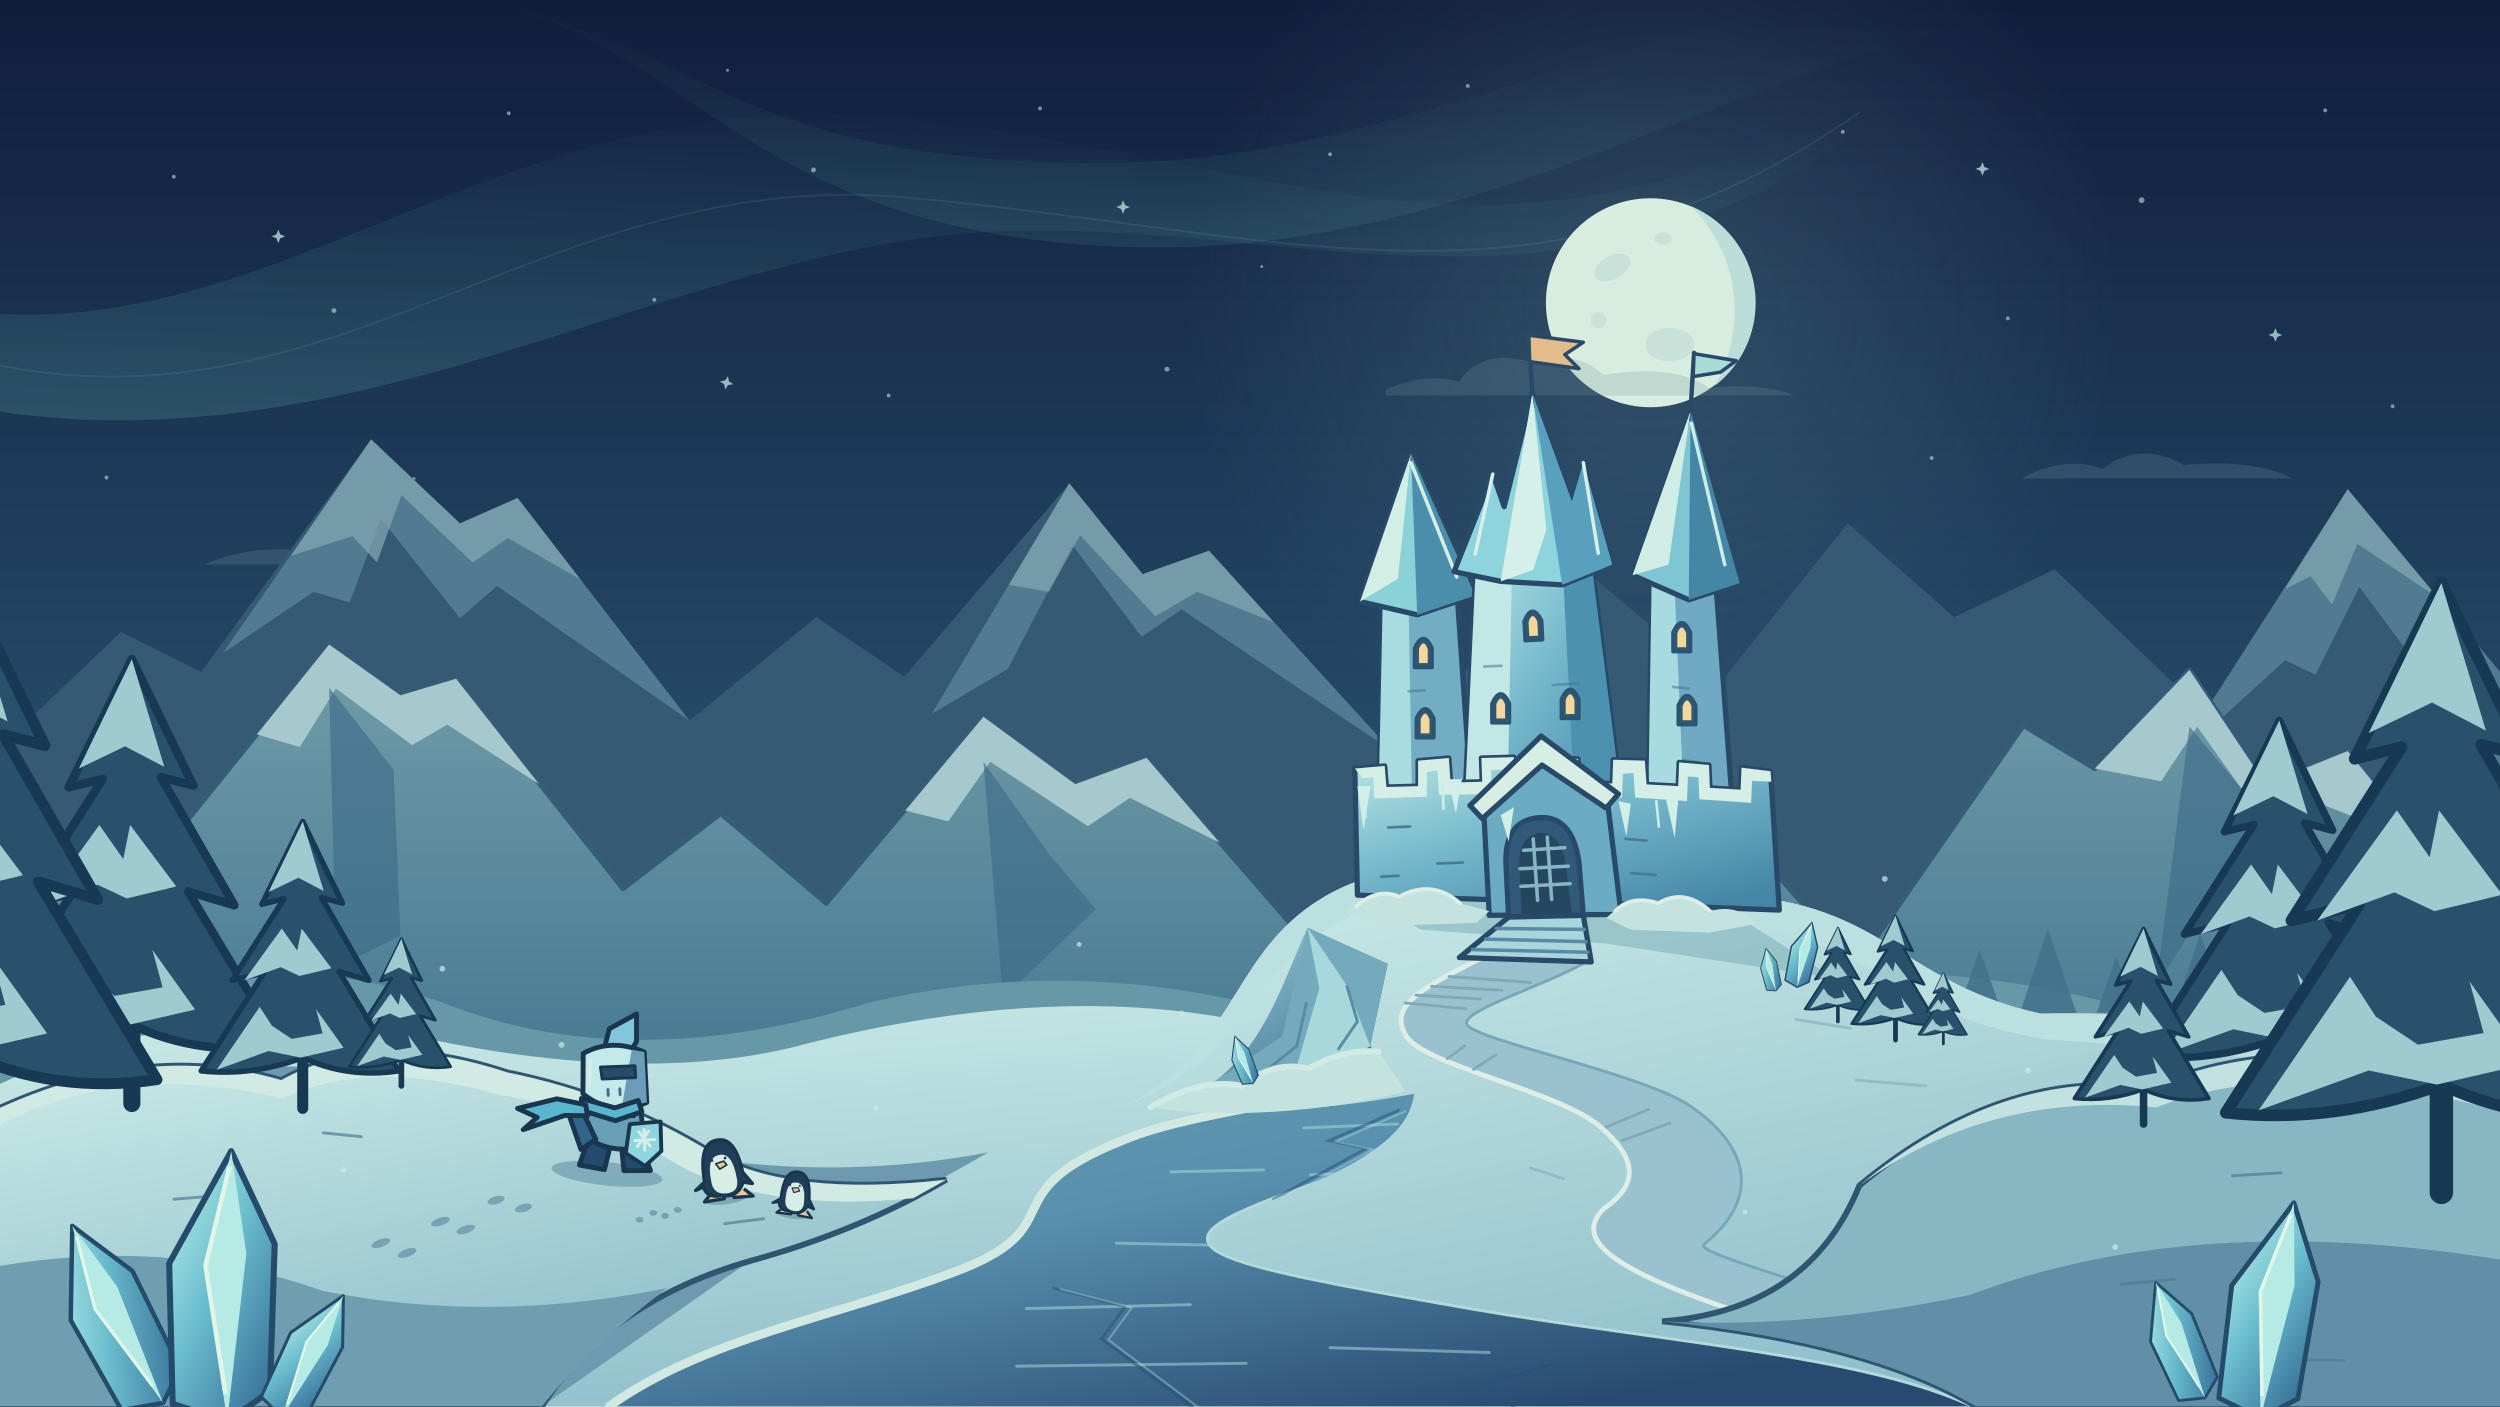
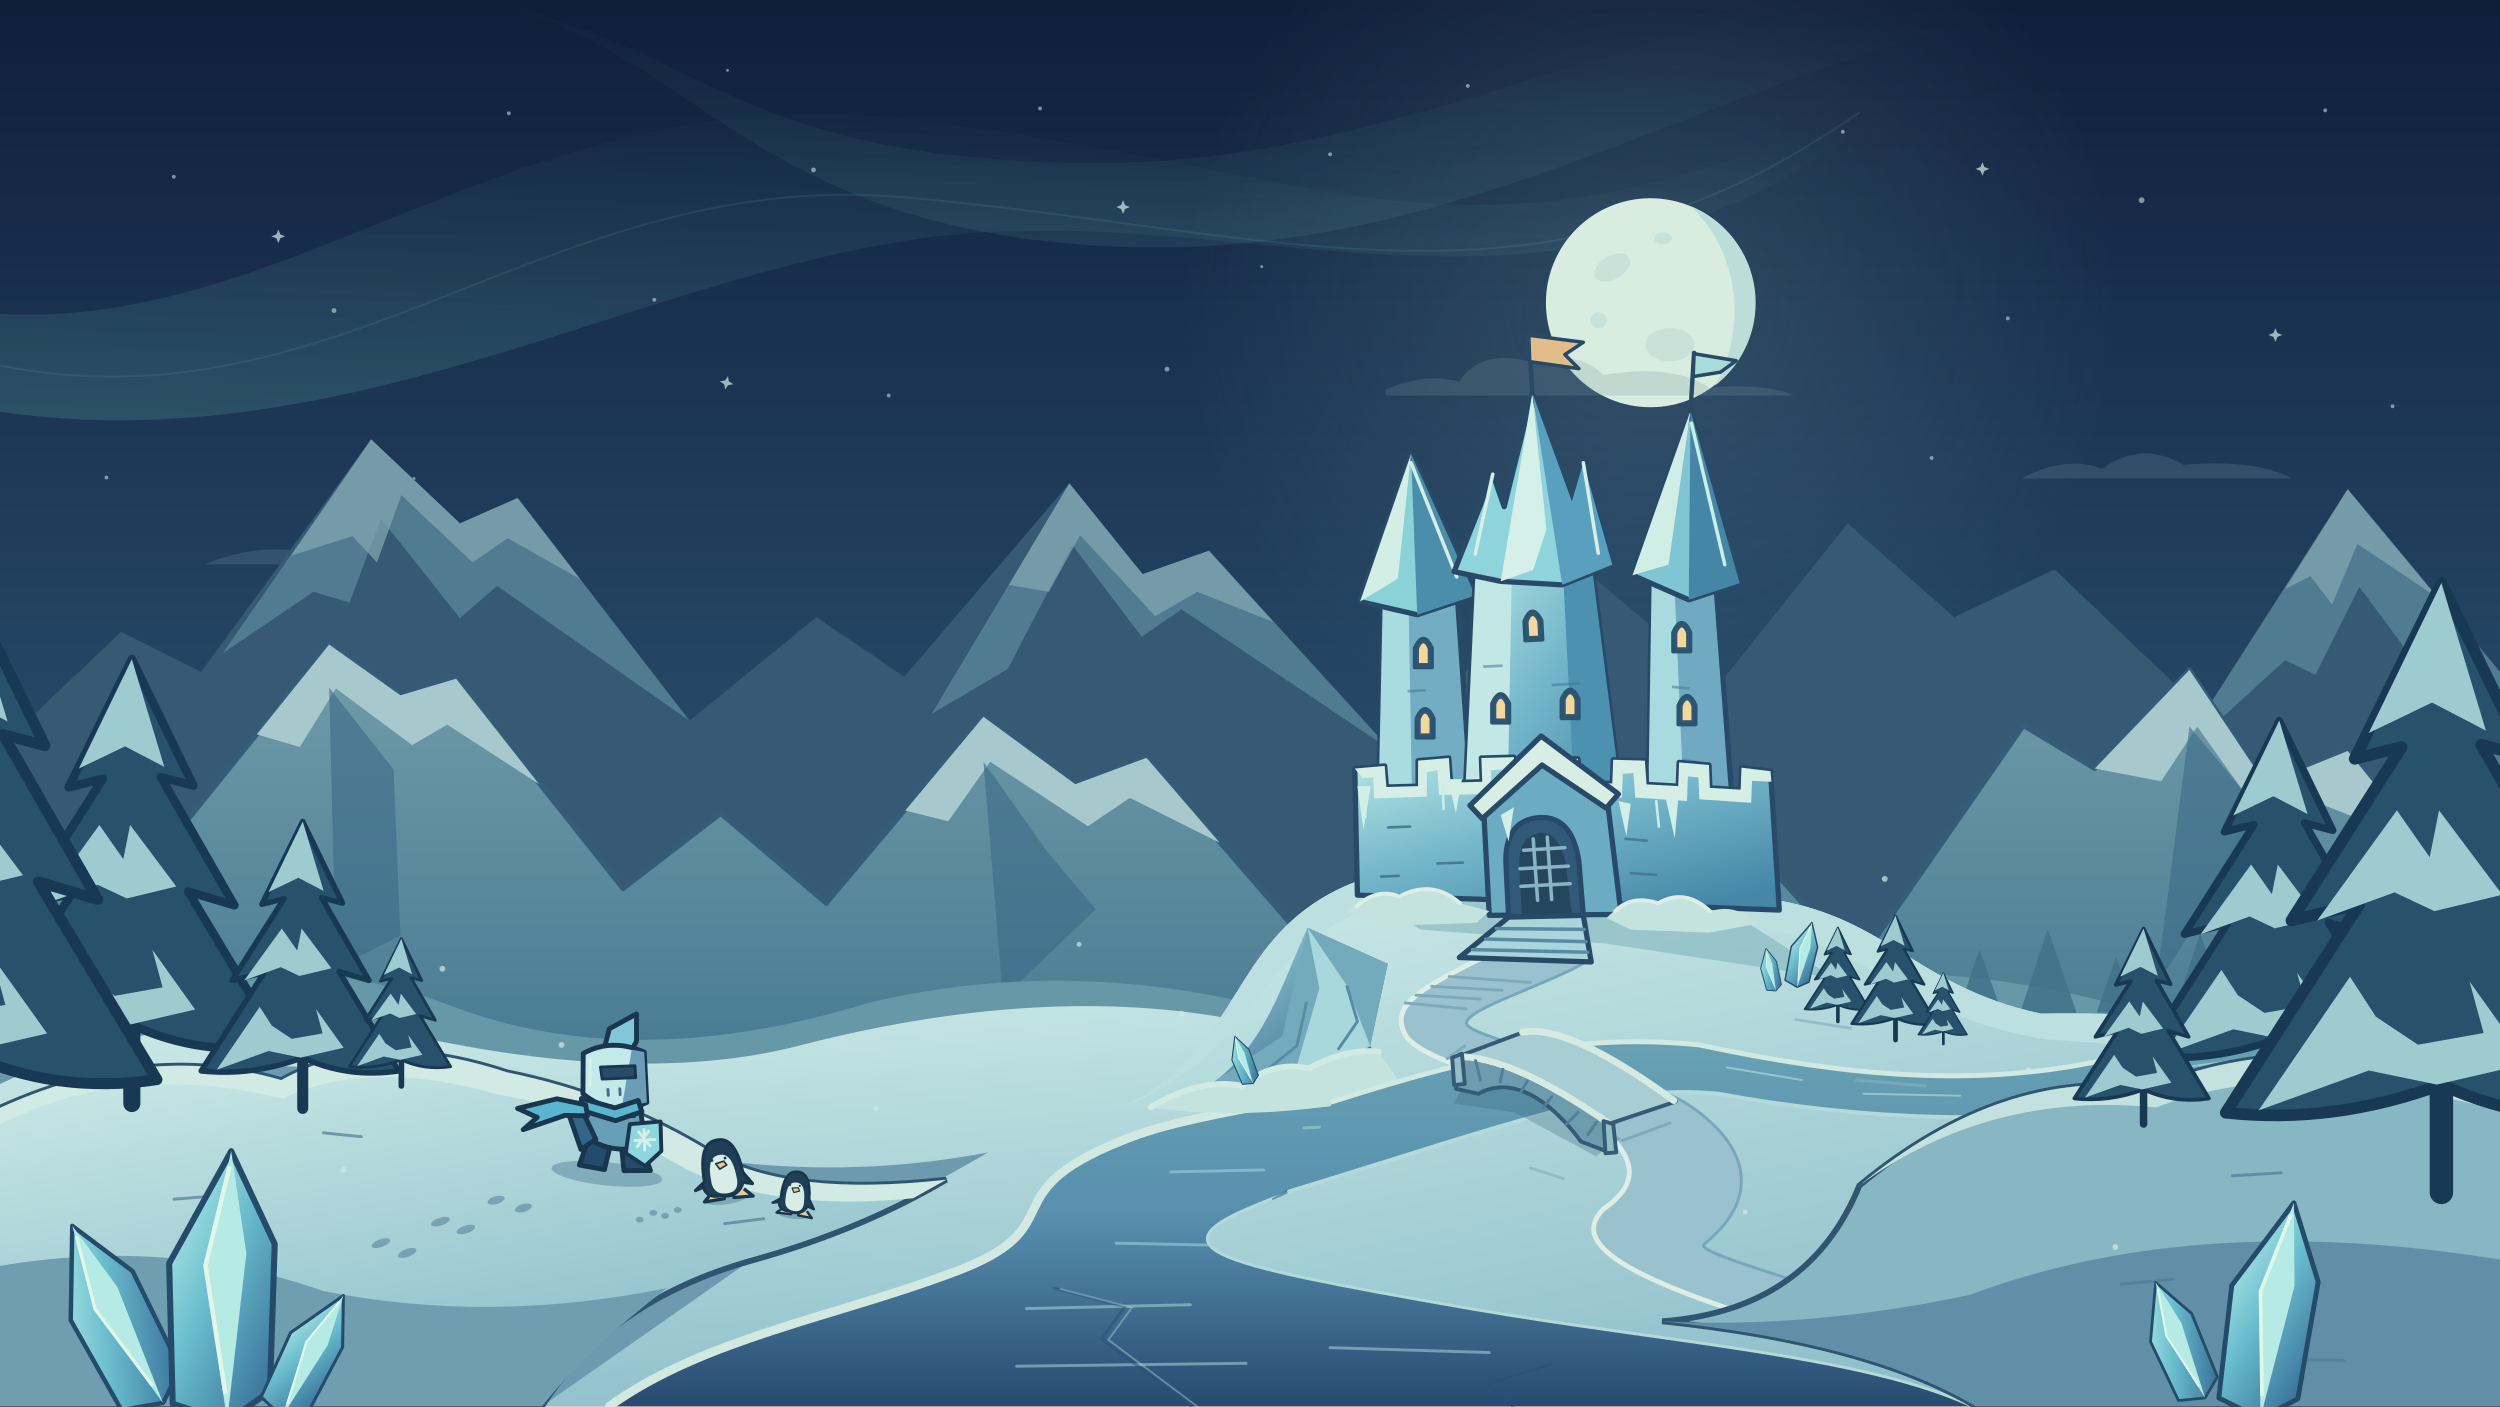
<svg xmlns="http://www.w3.org/2000/svg" xmlns:xlink="http://www.w3.org/1999/xlink" width="3840" height="2160" viewBox="0 0 2560 1440" role="img" aria-labelledby="title description">
  <defs>
    <linearGradient id="sky" x2="0" y2="1">
      <stop stop-color="#101e3c" />
      <stop offset=".52" stop-color="#254967" />
      <stop offset="1" stop-color="#64999e" />
    </linearGradient>
    <radialGradient id="moon-halo">
      <stop stop-color="#ace2df" stop-opacity=".16" />
      <stop offset="1" stop-color="#ace2df" stop-opacity="0" />
    </radialGradient>
    <linearGradient id="aurora" x1="0" y1="1" x2=".2" y2="0">
      <stop stop-color="#7ce4cf" stop-opacity=".16" />
      <stop offset="1" stop-color="#7ce4cf" stop-opacity="0" />
    </linearGradient>
    <linearGradient id="distant-ice" x2="0" y2="1">
      <stop stop-color="#729da9" />
      <stop offset="1" stop-color="#3b708c" />
    </linearGradient>
-     <linearGradient id="river" x1="0" y1="0" x2=".7" y2="1">
+     <linearGradient id="river" gradientUnits="userSpaceOnUse" x1="0" y1="1052" x2="0" y2="1440">
      <stop stop-color="#69a3b4" />
      <stop offset=".5" stop-color="#578fae" />
      <stop offset="1" stop-color="#284a70" />
    </linearGradient>
    <linearGradient id="ice-wall" x1="0" y1="0" x2=".8" y2="1">
      <stop stop-color="#b6e6e4" />
      <stop offset=".48" stop-color="#75b8cb" />
      <stop offset="1" stop-color="#4686a7" />
    </linearGradient>
    <linearGradient id="cliff" x2=".8" y2="1">
      <stop stop-color="#99d4db" />
      <stop offset="1" stop-color="#3b698d" />
    </linearGradient>
    <linearGradient id="snow" x1=".1" y1="0" x2=".6" y2="1">
      <stop stop-color="#cae9e6" />
      <stop offset="1" stop-color="#8abcc9" />
    </linearGradient>
    <linearGradient id="crystal" x2="1" y2=".8">
      <stop stop-color="#b7efea" />
      <stop offset=".5" stop-color="#69bccd" />
      <stop offset="1" stop-color="#3d779e" />
    </linearGradient>
+     <path id="upper-river" d="M1365 1128c150-48 255-70 375-58 150 32 290 46 430 12 140-34 260-37 390 1v45c-110-38-220-37-360-2-130 29-300 20-440-6-110-11-210 30-440 100Z" />
+     <mask id="dry-path" maskUnits="userSpaceOnUse" x="0" y="0" width="2560" height="1440">
+       <rect width="2560" height="1440" fill="white" />
+       <use xlink:href="#upper-river" fill="black" />
+     </mask>
    <g id="star" fill="#c2e5e2">
      <path d="M0-7 2-2 7 0 2 2 0 7-2 2-7 0-2-2Z" />
    </g>
    <g id="window" stroke="#2b5372" stroke-width="4" stroke-linejoin="round">
      <path fill="#315772" d="M-10 15v-22q10-22 20 0v22Z" />
      <path fill="#f3d79b" stroke="none" d="M-5 10V-6q5-13 10 0v16Z" />
    </g>
    <g id="fir" stroke="#183953" stroke-linejoin="round" stroke-linecap="round">
      <path d="M0 0v-230" stroke-width="10" />
      <path fill="#28516c" stroke-width="5" d="m0-260-37 75 20-5-47 74 29-7-57 89q46 5 92-12 41 19 87 12l-54-90 27 8-43-75 19 5Z" />
      <path fill="#9ecbd0" stroke="none" d="m0-260-31 64 27-13 23 12Zm-19 97-34 47 33-12 17 8 29-7-27-36-4 20Zm-20 71-39 57 47-17 29 6 39-9-25-35 6 22-28 5-18-12Z" />
    </g>
    <g id="shard" stroke="#244b69" stroke-width="4" stroke-linejoin="round">
      <path fill="url(#crystal)" d="M-28 0-40-92-7-170 28-112 35-15 9 8Z" />
      <path fill="#b5ebe4" stroke="none" d="m-7-170-9 77 25 101 1-112Z" />
      <path fill="none" stroke="#e0f6e8" stroke-width="3" d="m-7-160-9 67 22 83" />
    </g>
    <g id="penguin" stroke="#19364e" stroke-width="4" stroke-linejoin="round">
      <ellipse cy="4" rx="26" ry="7" fill="#507d95" stroke="none" opacity=".45" />
      <path fill="#edc995" d="m-17-3-8 8 24-1 3-7m8 0 1 7 23 1-10-10" />
      <path fill="#203e57" d="M-22-19q-2-47 20-48 23-3 27 42l10 15-11-3Q16 5-4 0q-18 1-20-13l-10 3Z" />
      <path fill="#d8ede6" stroke="none" d="M-14-20q-2-28 13-29 16-2 18 29 2 18-14 18-17 0-17-18Z" />
      <path fill="#efc58b" stroke-width="2" d="m-6-39 10-2 3 5-9 4Z" />
      <path fill="none" stroke-width="3" d="M-10-45v3m16-4v3" />
    </g>
  </defs>
  <path fill="url(#sky)" d="M0 0h2560v1440H0Z" />
  <circle cx="1690" cy="310" r="480" fill="url(#moon-halo)" />
  <g fill="url(#aurora)">
    <path d="M-160 287C234 434 471 69 929 122s579 188 1039-42c-342 315-681 116-1024 164S268 530-160 383Z" />
    <path d="M485 0c241 45 260 165 636 167S1776-67 2172 5c-327 7-618 260-1015 248S711 40 485 0Z" opacity=".6" />
  </g>
  <path d="M-80 353C320 486 536 168 925 202s654 141 979-87" fill="none" stroke="#95dfd0" stroke-width="2" opacity=".09" />
  <g fill="#c2e5e2" opacity=".58">
    <circle cx="178" cy="181" r="2" />
    <circle cx="342" cy="318" r="2.5" />
    <circle cx="521" cy="116" r="2" />
    <circle cx="670" cy="307" r="2" />
    <circle cx="833" cy="174" r="2.5" />
    <circle cx="1065" cy="111" r="2" />
    <circle cx="1195" cy="378" r="2.5" />
    <circle cx="1362" cy="158" r="2" />
    <circle cx="1503" cy="88" r="2" />
    <circle cx="1887" cy="135" r="2" />
    <circle cx="2056" cy="326" r="2" />
    <circle cx="2193" cy="205" r="3" />
    <circle cx="2381" cy="113" r="2" />
    <circle cx="2450" cy="416" r="2" />
    <circle cx="109" cy="489" r="2" />
    <circle cx="910" cy="405" r="2" />
    <circle cx="1292" cy="273" r="1.5" />
    <circle cx="1978" cy="469" r="2" />
    <circle cx="424" cy="490" r="1.5" />
    <circle cx="745" cy="72" r="1.5" />
  </g>
  <g opacity=".75">
    <use xlink:href="#star" x="285" y="242" />
    <use xlink:href="#star" x="744" y="392" transform="rotate(12 744 392)" />
    <use xlink:href="#star" x="1150" y="212" />
    <use xlink:href="#star" x="2030" y="173" />
    <use xlink:href="#star" x="2330" y="343" />
  </g>
  <circle cx="1690" cy="310" r="107" fill="#d8ece0" />
  <path fill="#bcded8" d="M1731 211a107 107 0 0 1 25 184c31-53 29-133-25-184Z" />
  <g fill="#abcfcf" opacity=".36">
    <ellipse cx="1651" cy="274" rx="20" ry="12" transform="rotate(-30 1651 274)" />
    <ellipse cx="1710" cy="353" rx="25" ry="17" />
    <circle cx="1637" cy="328" r="8" />
    <ellipse cx="1703" cy="244" rx="9" ry="6" />
  </g>
  <g fill="#72979f" opacity=".23">
    <path d="M1419 399q40-18 75-8 23-36 78-19 42-15 70 12 71-12 108 13 58-5 87 8h-418Z" />
    <path d="M209 578q57-23 107-12 22-24 64-15 31-20 75 4 82-6 115 23Z" />
    <path d="M2070 490q44-24 83-10 39-29 83-4 75-6 111 14Z" />
  </g>
  <path fill="#365974" d="M0 765 124 647 206 688 380 450 471 536 530 510 706 738 836 632 926 693 1095 495 1170 588 1238 564 1424 768 1610 573 1761 700 1892 536 2001 632 2104 583 2267 739 2404 501 2560 688V1110H0Z" />
  <path fill="#517b90" d="m228 669 152-219 91 86 59-26 176 228-197-138-38 33-81-102-32 86-37-11Zm726 62 141-236 75 93 68-24 186 204-214-144-41 28-71-94-66 127Zm1270 51 180-281 156 187v107l-144-194-45 90-31-15Z" />
  <g fill="#86a8b2" opacity=".7">
    <path d="m298 569 82-119 91 86 59-26 64 83-74-42-36 25-73-69-25 69-25-27Z" />
    <path d="m1033 599 62-104 75 93 68-24 66 73-78-31-43 25-77-83-32 58Z" />
    <path d="m2340 603 64-102 92 111-82-55-26 62-22-29Z" />
  </g>
  <path fill="url(#distant-ice)" stroke="#355d78" stroke-width="5" stroke-linejoin="round" d="M-40 986 108 800 187 846 337 660 410 712 467 695 638 910 738 833 846 925 1007 734 1101 803 1174 776 1358 988 1532 783 1636 857 1744 811 1902 988 2072 743 2145 787 2242 686 2320 803 2404 769 2601 1010V1210H-40Z" />
  <g fill="#a7c9ce">
    <path d="m263 752 74-92 73 52 57-17 85 108-94-61-36 21-78-58-37 60Z" />
    <path d="m927 830 80-96 94 69 73-27 75 87-92-46-43 29-100-66-43 61Z" />
    <path d="m2145 787 97-101 78 117 84-34 78 96-106-42-60 14-66-93-37 56Z" />
  </g>
  <g fill="#3a6987" opacity=".6">
    <path d="m337 704 5 199-81 130 149-75-7-170Z" />
    <path d="m1007 780 20 242 95-91-49-58Z" />
    <path d="m2242 744-34 265 112-172Z" />
  </g>
  <path fill="#6798a7" d="M0 1024q276-65 462 6t427-3q194-46 393 1t385-7q257-54 490 5t403-18v265H0Z" />
  <g fill="#42718a" opacity=".85">
    <path d="m70 1024 15-45 15 45h-9v21H80v-21m46-2 23-66 23 66h-16v21h-14v-21m49 13 17-50 17 50h-11v16h-13v-16" />
    <path d="m2005 1037 22-65 23 65h-16v22h-14v-22m47 5 30-91 31 91h-23v24h-16v-24m58-5 20-58 19 58h-12v22h-14v-22m67-3 26-78 27 78h-18v23h-17v-23" />
  </g>
  <path fill="url(#snow)" d="M0 1110q202-96 434-47t391 6q257-65 459-21t366 13q314-44 554-2t356 0v381H0Z" />
  <path fill="url(#river)" d="M1536 1052c-82 66-299 82-387 116-138 55-46 88-173 135-123 46-256 68-352 137h1399c-110-53-318-67-515-101-288-50-325-63-208-109 88-35 249-69 268-140Z" />
  <path fill="none" stroke="#d2e9e2" stroke-width="9" stroke-linecap="round" d="M1501 1068c-115 62-264 63-352 100-138 55-46 88-173 135-123 46-256 68-352 137" />
  <path fill="none" stroke="#b3d9d9" stroke-width="6" stroke-linecap="round" d="M1568 1090c-19 71-180 105-268 140-117 46-80 59 208 109 197 34 405 48 515 101" />
  <g fill="none" stroke-linecap="round">
    <path stroke="#a6d6d9" stroke-width="3" opacity=".55" d="m1335 1155 96-4m-232 49 95-2m-151 75 97 2m-189 65 168-4m123-133 78-3m-379 199 235-3m86-16 163 5" />
    <path stroke="#254f77" stroke-width="3" opacity=".5" d="m1432 1137-71 31 38 8-95 52m-225 91 73 19-24 33 92 69m368-43-65 20 26 23" />
    <path stroke="#b4e1e1" stroke-width="2" opacity=".4" d="m1439 1138-71 31 38 8-95 52m-225 91 73 19-24 33 92 69" />
  </g>
  <path fill="url(#snow)" d="M1150 1133c111-53 109-149 194-207 66-45 139-42 211-21 86-30 166-21 235 13 140 12 164 91 300 120 181-4 344 31 510 91v311h-577c-110-53-318-67-515-101-288-50-325-63-208-109 88-35 143-65 148-110-109 21-202 21-298 13Z" />
  <path fill="#bcdfe0" d="M1150 1133c111-53 109-149 194-207 66-45 139-42 211-21 86-30 166-21 235 13 140 12 164 91 300 120 181-4 344 31 510 91v25c-207-70-357-79-508-90-154-27-164-95-307-117-85-32-153-37-226-14-94-28-158-10-201 19-81 56-97 141-208 181Z" />
  <path fill="url(#cliff)" d="M1339 950c-32 70-47 136-128 179 76 7 155 3 229-11l-37-47 18-84Z" />
  <path fill="#73aabc" d="m1339 950-26 111-102 68 107-3 85-55 18-84Z" />
  <path fill="#a8d8db" d="m1339 950 12 62-33 114 85-55-24-62Z" />
  <path fill="none" stroke="#588ba5" stroke-width="3" stroke-linejoin="round" d="m1338 1026-10 45-40 32m91-94 11 37-20 29" />
  <path fill="#c4e3df" d="M1178 1134q52-31 94-22 31-26 68-18 39-21 72-17l28 41q-142 33-262 16Z" />
  <path fill="none" stroke="#d1eae4" stroke-width="6" stroke-linecap="round" d="M1178 1134q52-31 94-22 31-26 68-18 39-21 72-17" />
  <path fill="#7caeba" opacity=".55" d="m1394 916 154-1 221 17 110 70-236-36-188-14Z" />
-   <path fill="#9ac2ce" d="M1525 977c-65 33-105 51-85 84 20 31 160 57 200 94 40 35 35 60 2 83-42 42 48 82 258 142h150c-220-73-314-97-305-106 55-44 51-97-15-142-50-33-220-67-228-83-6-15 88-42 127-67Z" />
-   <path fill="none" stroke="#deeee6" stroke-width="5" stroke-linecap="round" d="M1525 977c-65 33-105 51-85 84 20 31 160 57 200 94 40 35 35 60 2 83-42 42 48 82 258 142" />
-   <path fill="none" stroke="#77a7ba" stroke-width="3" stroke-linecap="round" d="M1629 982c-39 25-133 52-127 67 8 16 178 50 228 83 66 45 70 98 15 142-9 9 85 33 305 106" />
-   <g fill="none" stroke="#7faab9" stroke-width="3" stroke-linecap="round">
-     <path d="m1484 1000 83 6m-101 4 72 4m-88 5 66 4m-77 4 62 6m-19 51 18-13m9 24 23-15m113 74 43-18m-27 32 49-18" />
+   <use xlink:href="#upper-river" fill="url(#river)" />
+   <g fill="none" stroke-linecap="round">
+     <path stroke="#d2e9e2" stroke-width="5" d="M1365 1128c150-48 255-70 375-58 150 32 290 46 430 12 140-34 260-37 390 1" />
+     <path stroke="#b3d9d9" stroke-width="4" d="M2560 1128c-110-38-220-37-360-2-130 29-300 20-440-6-110-11-210 30-440 100" />
+     <path stroke="#c0e5e2" stroke-width="2" opacity=".55" d="m1768 1093 77 13m63 14 99 2m199-25 89-12m74 2 59 2" />
+   </g>
+   <g mask="url(#dry-path)">
+     <path fill="#9ac2ce" d="M1525 977c-65 33-105 51-85 84 20 31 160 57 200 94 40 35 35 60 2 83-42 42 48 82 258 142h150c-220-73-314-97-305-106 55-44 51-97-15-142-50-33-220-67-228-83-6-15 88-42 127-67Z" />
+     <path fill="none" stroke="#deeee6" stroke-width="5" stroke-linecap="round" d="M1525 977c-65 33-105 51-85 84 20 31 160 57 200 94 40 35 35 60 2 83-42 42 48 82 258 142" />
+     <path fill="none" stroke="#77a7ba" stroke-width="3" stroke-linecap="round" d="M1629 982c-39 25-133 52-127 67 8 16 178 50 228 83 66 45 70 98 15 142-9 9 85 33 305 106" />
+     <g fill="none" stroke="#7faab9" stroke-width="3" stroke-linecap="round">
+       <path d="m1484 1000 83 6m-101 4 72 4m-88 5 66 4m-77 4 62 6m-19 51 18-13m9 24 23-15m113 74 43-18m-27 32 49-18" />
+     </g>
+   </g>
+   <path fill="#39657e" opacity=".3" d="m1498 1114 72 3 90 49-26 18-83-45-63-9Z" />
+   <g stroke="#355b75" stroke-width="4" stroke-linejoin="round" stroke-linecap="round">
+     <path fill="#6e9caf" d="M1490 1083q55-1 157 68l1 29-29-11c-37-50-75-66-105-49l-23-5Z" />
+     <path fill="#a8cdd3" d="M1490 1083q55-1 157 68l69-23q-112-81-159-70Z" />
+     <path fill="none" stroke="#d4eae3" stroke-width="7" d="M1492 1082q55-1 155 68m-88-93q47-9 155 70" />
+     <path fill="none" stroke="#527f97" stroke-width="3" d="m1511 1086 5 20m23-11-3 13m28-1-7 12m32 4-9 11m36 5-12 12m31-2-9 13" />
+     <path fill="#94bdc8" d="m1487 1083 10-4 3 31-11 1Zm155 65 10 3 3 29-11 1Z" />
  </g>
  <g fill="none" stroke="#82b1bf" stroke-width="3" stroke-linecap="round" opacity=".65">
    <path d="m1839 1044 56 9m-30-40 34 7m-332 176 34 11m300-101 71 6" />
  </g>
  <use xlink:href="#fir" transform="translate(1882 1046) scale(.37)" />
  <use xlink:href="#fir" transform="translate(1941 1065) scale(.49)" />
  <use xlink:href="#fir" transform="translate(1990 1069) scale(.28)" />
  <g transform="translate(1570 940) scale(.9) translate(-1570 -940)">
    <g stroke="#284a68" stroke-width="6" stroke-linejoin="round" stroke-linecap="round">
      <path fill="#72adc4" d="m1393 855 6-285 84-5 20 288Z" />
      <path fill="#a8dce0" stroke="none" d="m1399 570 29-1 5 288-40-2Z" />
      <path fill="#8bd1d8" d="m1373 580 58-168 73 161-66 22Z" />
      <path fill="#d2eee5" stroke="none" d="m1431 412-15 142-43 26Z" />
      <path fill="#4a8eac" stroke="none" d="m1431 412 7 183 66-22Z" />
      <path fill="none" stroke="#d2eee5" stroke-width="4" d="m1431 422 52 130" />
      <path fill="#70aac2" d="m1700 865 5-325 72 9 25 332Z" />
      <path fill="#a8dbe0" stroke="none" d="m1705 540 25 3 14 329-44-7Z" />
      <path fill="#7fc5d3" d="m1683 550 66-187 56 196-58 19Z" />
      <path fill="#d0eee6" stroke="none" d="m1749 363-25 175-41 12Z" />
      <path fill="#4585a5" stroke="none" d="m1749 363-2 215 58-19Z" />
      <path fill="none" stroke="#c9eee6" stroke-width="4" d="m1750 377 38 161" />
      <path fill="url(#ice-wall)" d="m1490 854 15-320 130-8 44 346Z" />
      <path fill="#c2e7e4" stroke="none" d="m1505 534 41-2-6 320-50 2Z" />
      <path fill="#4c91b0" stroke="none" d="m1603 529 32-3 44 346-59-8Z" />
      <path fill="#8fd3dc" d="m1480 546 44-111 13 37 32-129 45 123 13-44 33 116-57 23-70-4Z" />
      <path fill="#d4f0e8" stroke="none" d="m1569 343-36 214 37-13 15-46Z" />
      <path fill="#59a0be" stroke="none" d="m1569 343 34 218 57-23-33-116-13 44Z" />
      <path fill="none" stroke="#d4f0e8" stroke-width="4" d="m1524 435-20 91m123-104 17 103" />
      <path fill="none" stroke-width="5" d="m1569 343-4-67m184 87 4-66" />
      <path fill="#e2bd89" stroke-width="4" d="m1565 277 62 8-21 14 16 16-56-8Z" />
      <path fill="#a8dcd9" stroke-width="4" d="m1753 298 48 8-18 13-31 5Z" />
    </g>
    <g>
      <use xlink:href="#window" x="1445" y="640" />
      <use xlink:href="#window" x="1447" y="720" />
      <use xlink:href="#window" x="1739" y="622" />
      <use xlink:href="#window" x="1745" y="705" />
      <use xlink:href="#window" x="1570" y="609" transform="rotate(-3 1570 609)" />
      <use xlink:href="#window" x="1533" y="703" />
      <use xlink:href="#window" x="1612" y="698" />
    </g>
    <g fill="none" stroke="#437994" stroke-width="3" opacity=".55">
      <path d="m1513 654 22-1m56 22 32-2m-82 85 21-1m-135-75 21-1m291 79 20 3m-31-86 20 2" />
    </g>
    <g stroke="#284a68" stroke-width="6" stroke-linejoin="round" stroke-linecap="round">
      <path fill="url(#ice-wall)" d="m1370 914-3-144 34-3 2 24 36-1v-29l35-3 2 28 36-1-1-27 37-1 2 26 37 2v-27l34 1 2 27 37 1 1-27 36 1 2 27 36 2 1-27 34 3 1 26 35 2 1-25 33 4 10 158-185-7Z" />
      <path fill="#d5eee6" stroke="none" d="m1367 770 34-3 2 24 36-1v-29l35-3 2 28 36-1-1-27 37-1 2 26 37 2v-27l34 1 2 27 37 1 1-27 36 1 2 27 36 2 1-27 34 3 1 26 35 2 1-25 33 4 1 12-22-1-1 25-59-4-1-25-12-1-1 28-59-4-2-28-12 1-1 27-61-2-1-28-11-1v27l-62-2-2-26-12 1 1 27-60 1-2-28-12 2v28l-60 2-1-24-12 1Z" />
      <path fill="#6bacc2" d="m1520 937-7-132 67-59 74 57 16 133Z" />
      <path fill="#d7eee5" d="m1498 812 81-79 88 66-14 16-73-49-68 61Z" />
      <path fill="#315a78" d="m1542 939-3-60q-2-49 36-53 39-4 47 50l5 61Z" />
      <path fill="#25465f" stroke="none" d="m1557 937-3-58q0-32 24-36 23 1 29 35l7 59Z" />
      <path fill="none" stroke="#86b6c5" stroke-width="4" d="m1559 863 47-3m-51 24 55-3m-54 23 56-3m-42-51 5 70m11-72 5 71" />
      <path fill="#a9d6da" d="m1542 939-56 46 150 5-9-53Z" />
      <path fill="none" stroke="#588aa6" stroke-width="4" d="m1528 952 100 1m-112 11 114 3m-129 9 131 3" />
    </g>
    <g stroke="#477b98" stroke-width="3" stroke-linecap="round" fill="none">
      <path d="m1405 837 25-1m31 42 29-1m-93 16 20-1m258-42 24 2m-18 37 29 2m-38 33 17 1" />
      <path stroke="#c8eeea" d="m1377 798 2 27m88-36 1 27m242-9 3 29" />
    </g>
    <g fill="#d1eee7">
      <path d="m1370 790 7 50 8-50m88-8 9 39 7-39m232 23 10 44 4-44m-202 18 9 30 6-39m119-7 9 40 5-37" />
    </g>
  </g>
  <path fill="#c4e3df" d="M1378 935q28-27 55-17 34-18 62 7l30 8-13 12-91 3Z" />
  <path fill="#c4e3df" d="M1645 940q25-25 53-15 27-16 53 8 28-8 48 13l-49 9-80-3Z" />
  <path fill="none" stroke="#deeee6" stroke-width="4" stroke-linecap="round" d="M1389 928q21-19 44-10 34-18 62 7m159 8q17-17 44-8 27-16 53 8" />
  <use xlink:href="#shard" transform="translate(1280 1108) rotate(-16) scale(.29)" />
  <use xlink:href="#shard" transform="translate(1838 1007) rotate(18) scale(.38)" />
  <use xlink:href="#shard" transform="translate(1816 1013) rotate(-8) scale(.25)" />
  <path fill="#6d9aaf" d="M0 1144q268-100 520-9t492 45q-143 83-244 111L555 1440H0Z" />
  <path fill="url(#snow)" stroke="#305571" stroke-width="6" d="M-30 1149q167-87 318-43 95-53 231-8 114 23 211 83 77 45 239 27-88 52-200 83-145 41-214 149H-30Z" />
  <path fill="#6e9eaf" d="M-30 1302q190-40 361 20 170 34 352-3-81 62-128 121H-30Z" />
  <path fill="#d1eae4" d="M-30 1149q167-87 318-43 95-53 231-8 114 23 211 83 77 45 239 27l-34 19q-137 14-231-29-113-65-193-77-132-38-222 4-177-44-319 43Z" />
  <g>
    <use xlink:href="#fir" transform="translate(135 1130) scale(1.75)" />
    <use xlink:href="#fir" transform="translate(310 1135) scale(1.13)" />
    <use xlink:href="#fir" transform="translate(-35 1182) scale(2.25)" />
    <use xlink:href="#fir" transform="translate(411 1112) scale(.58)" />
  </g>
  <path fill="#86b7c3" stroke="#305571" stroke-width="6" d="M1904 1214q146-121 298-100 151-68 388 2v324h-567q-109-65-321-87 150-11 202-139Z" />
  <path fill="#c3e2df" d="M1904 1214q146-121 298-100 151-68 388 2v30q-235-70-382-12-172-17-304 80Z" />
  <path fill="#628fa8" d="M2017 1326q242-91 573-31v145h-567q-109-65-321-87 149 8 315-27Z" />
  <g>
    <use xlink:href="#fir" transform="translate(2334 1133) scale(1.52)" />
    <use xlink:href="#fir" transform="translate(2500 1221) scale(2.4)" />
    <use xlink:href="#fir" transform="translate(2195 1151) scale(.77)" />
  </g>
  <g stroke="#4e7c98" stroke-width="3" fill="none" stroke-linecap="round" opacity=".7">
    <path d="m178 1228 62-5m91-63 39 4m-172 210 76-2m468-119 40-5m1504-44 50-3m-164 114 54-5m113 82 61 1" />
  </g>
  <g transform="translate(622 1197) rotate(6)" stroke="#19364e" stroke-width="5" stroke-linecap="round" stroke-linejoin="round">
    <ellipse cx="0" cy="5" rx="57" ry="12" fill="#56869e" stroke="none" opacity=".5" />
    <path fill="#234b6e" d="m-21-35-8 34 26 2 4-29m10-1 6 29 27-3-16-32" />
    <path fill="#679fb7" d="M-27-75q23-16 51-2l12 48q-29 16-64-2Z" />
    <path fill="#316689" d="m-29-72-15 23 15 32 14-12-14-23 11-17" />
    <path fill="#7fc5d5" d="m-25-82 9-26 35 5 10 30-8 16-39-3Z" />
    <path fill="#82c6db" d="m-17-117 4-26 26-18 3 28-10 22Z" />
    <path fill="#c3e9e9" d="M-37-115q27-19 62-8l8 51q-32 20-66-2Z" />
    <path fill="#6b9db9" stroke="none" d="m12-124 13 1 8 51-25 8Z" />
    <path fill="#284b68" stroke-width="3" d="m-18-103 35-5 2 12-34 5Z" />
    <path fill="none" stroke="#436d89" stroke-width="3" d="m-8-81 1 6m11-8 1 6" />
    <path fill="#5ab5ce" d="m-34-69 35 6 23-10 5 11-26 12-36-7Z" />
    <path fill="#5ab5ce" d="m-29-63-30-3-39 14 21 7-13 14 41-19 23-2Z" />
    <path fill="#8dd5df" stroke-width="4" d="m18-48 31-6 4 30-15 17-21-11Z" />
    <path fill="none" stroke="#d8efe6" stroke-width="3" d="m33-44 3 21m-11-9 20-3m-17-6 13 13m-13 2 10-17" />
    <path fill="none" stroke="#daeee6" stroke-width="3" d="m-29-109 2 26" />
  </g>
  <use xlink:href="#penguin" transform="translate(742 1224) rotate(-7) scale(.85)" />
  <use xlink:href="#penguin" transform="translate(811 1241) rotate(9) scale(.62)" />
  <g fill="#507e99" opacity=".55">
    <ellipse cx="508" cy="1229" rx="9" ry="4" transform="rotate(-16 508 1229)" />
    <ellipse cx="536" cy="1237" rx="9" ry="4" transform="rotate(-16 536 1237)" />
    <ellipse cx="451" cy="1251" rx="10" ry="4" transform="rotate(-18 451 1251)" />
    <ellipse cx="477" cy="1259" rx="10" ry="4" transform="rotate(-18 477 1259)" />
    <ellipse cx="390" cy="1273" rx="10" ry="4" transform="rotate(-20 390 1273)" />
    <ellipse cx="417" cy="1283" rx="10" ry="4" transform="rotate(-20 417 1283)" />
    <ellipse cx="694" cy="1239" rx="4" ry="3" />
    <ellipse cx="681" cy="1245" rx="4" ry="3" />
    <ellipse cx="669" cy="1242" rx="4" ry="3" />
    <ellipse cx="655" cy="1249" rx="4" ry="3" />
  </g>
  <g>
    <use xlink:href="#shard" transform="translate(154 1432) rotate(-22) scale(1.14)" />
    <use xlink:href="#shard" transform="translate(220 1442) rotate(6) scale(1.55)" />
    <use xlink:href="#shard" transform="translate(286 1442) rotate(32) scale(.78)" />
    <use xlink:href="#shard" transform="translate(2250 1428) rotate(-18) scale(.72)" />
    <use xlink:href="#shard" transform="translate(2306 1440) rotate(14) scale(1.25)" />
  </g>
  <g fill="#cee9e4" opacity=".7">
    <circle cx="453" cy="992" r="3" />
    <circle cx="575" cy="1070" r="3" />
    <circle cx="1105" cy="967" r="2.5" />
    <circle cx="1210" cy="1038" r="3" />
    <circle cx="1930" cy="900" r="3" />
    <circle cx="2077" cy="1096" r="3" />
    <circle cx="352" cy="1198" r="3" />
    <circle cx="897" cy="1135" r="2.5" />
    <circle cx="2166" cy="1277" r="3" />
    <circle cx="1787" cy="1241" r="2.5" />
  </g>
</svg>
